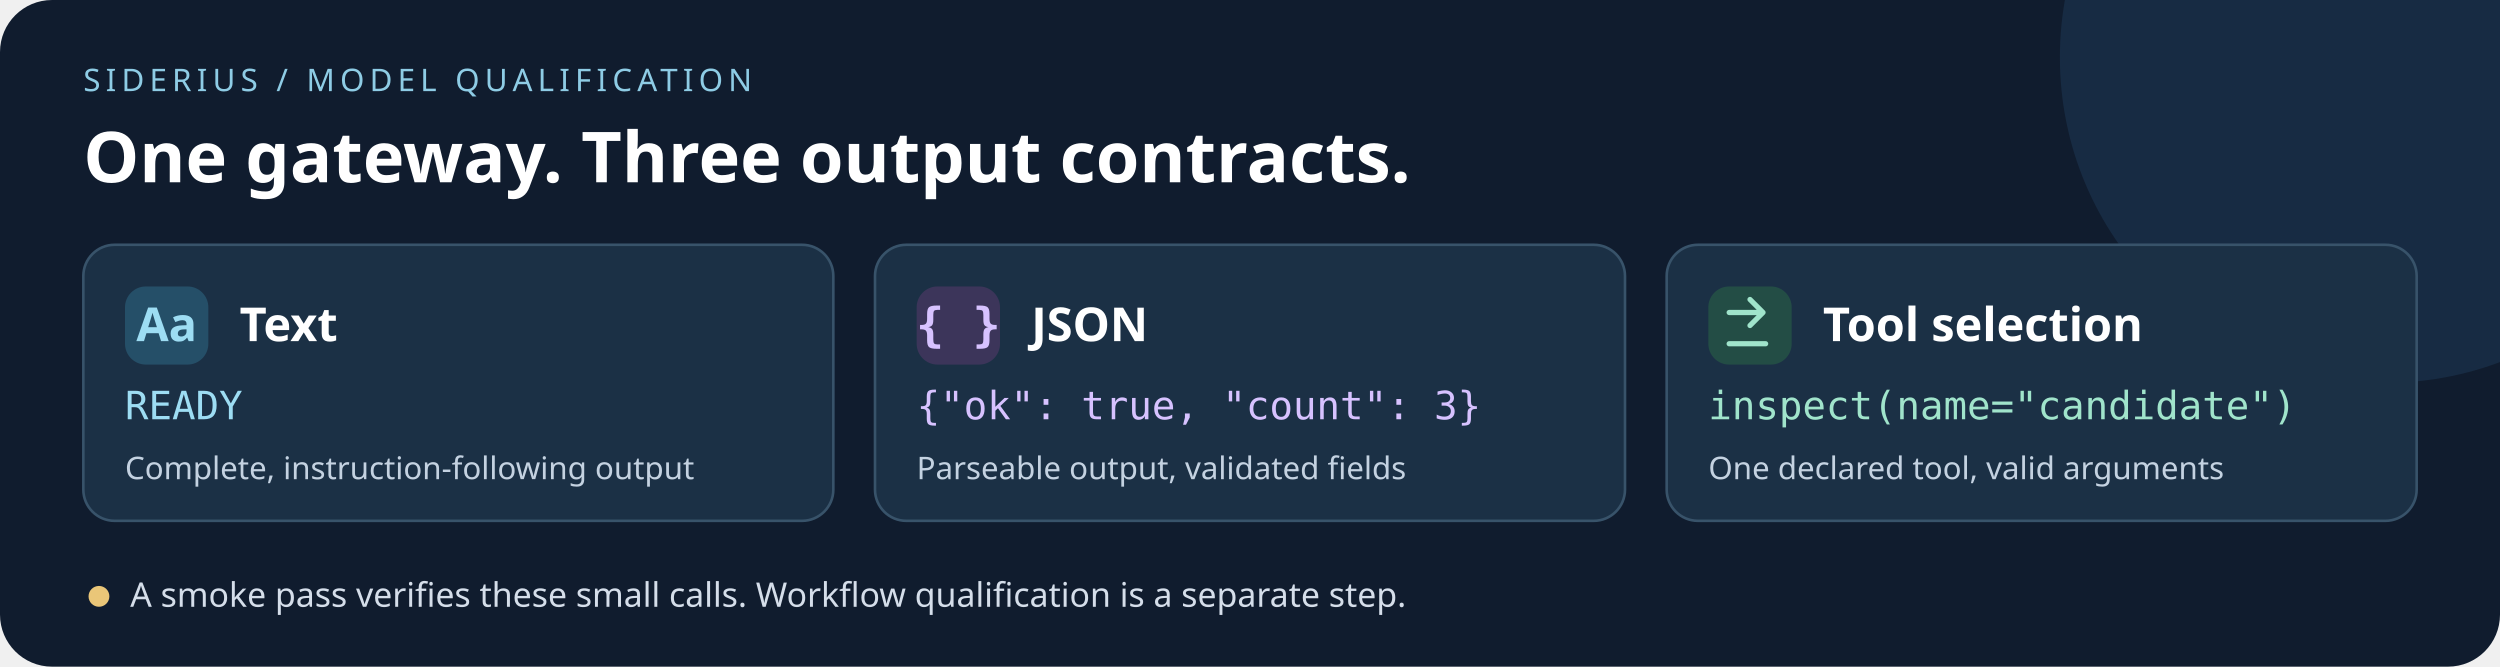
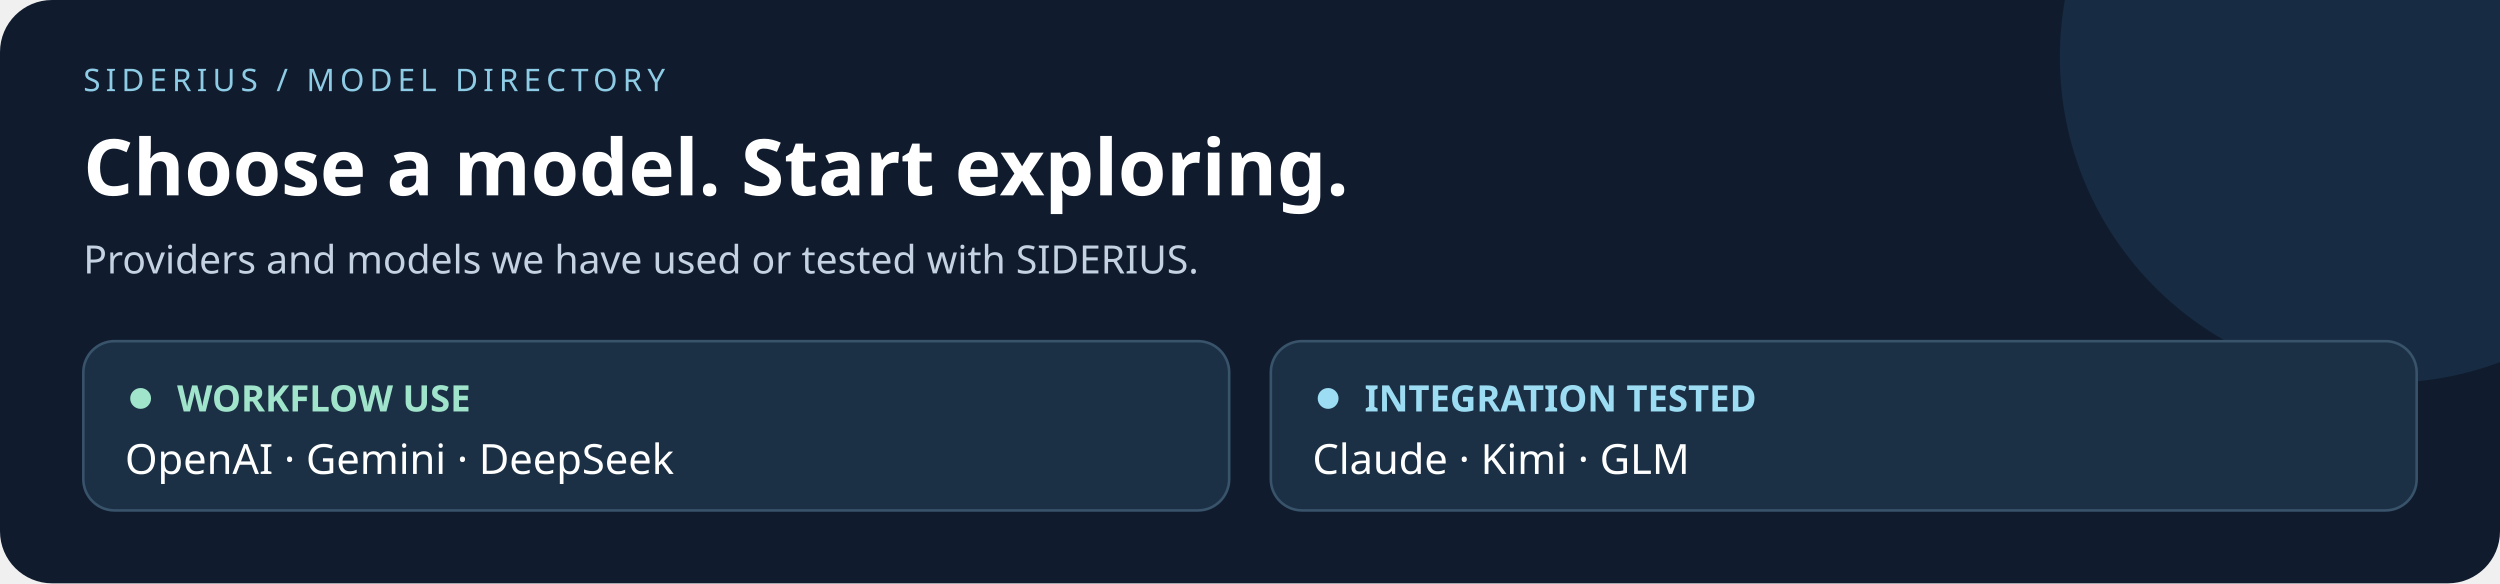
- <svg xmlns="http://www.w3.org/2000/svg" width="960" height="256" viewBox="0 0 960 256" role="img" aria-labelledby="title desc">
-   <rect width="960" height="256" rx="20" fill="#101c2e" />
+ <svg xmlns="http://www.w3.org/2000/svg" width="960" height="224" viewBox="0 0 960 224" role="img" aria-labelledby="title desc">
+   <rect width="960" height="224" rx="20" fill="#101c2e" />
  <circle cx="916" cy="22" r="125" fill="#172b43" />
-   <text x="32" y="35" font-family="sans-serif" font-size="12" letter-spacing="2" fill="#8ecce5">SIDERIUS / MODEL QUALIFICATION</text>
-   <text x="32" y="70" font-family="sans-serif" font-size="27" font-weight="700" fill="#ffffff">One gateway. Three output contracts.</text>
  <g font-family="sans-serif">
-     <rect x="32" y="94" width="288" height="106" rx="12" fill="#1b3045" stroke="#38536a" />
-     <rect x="48" y="110" width="32" height="30" rx="8" fill="#254f68" />
-     <text x="64" y="131" text-anchor="middle" font-size="18" font-weight="700" fill="#9dddf3">Aa</text>
-     <text x="92" y="131" font-size="18" font-weight="700" fill="#ffffff">Text</text>
-     <text x="48" y="161" font-family="monospace" font-size="15" fill="#9dddf3">READY</text>
-     <text x="48" y="184" font-size="12" fill="#c4d2e1">Complete, instruction-following output</text>
-     <rect x="336" y="94" width="288" height="106" rx="12" fill="#1b3045" stroke="#38536a" />
-     <rect x="352" y="110" width="32" height="30" rx="8" fill="#3c355a" />
-     <text x="368" y="131" text-anchor="middle" font-family="monospace" font-size="18" font-weight="700" fill="#d7c2ff">{ }</text>
-     <text x="396" y="131" font-size="18" font-weight="700" fill="#ffffff">JSON</text>
-     <text x="352" y="161" font-family="monospace" font-size="15" fill="#d7c2ff">{"ok": true, "count": 3}</text>
-     <text x="352" y="184" font-size="12" fill="#c4d2e1">Parseable output, validated fields</text>
-     <rect x="640" y="94" width="288" height="106" rx="12" fill="#1b3045" stroke="#38536a" />
-     <rect x="656" y="110" width="32" height="30" rx="8" fill="#234d45" />
-     <path d="M664 120h13m-5-5 5 5-5 5m-8 7h14" fill="none" stroke="#a0e4cb" stroke-width="2" stroke-linecap="round" stroke-linejoin="round" />
-     <text x="700" y="131" font-size="18" font-weight="700" fill="#ffffff">Tool selection</text>
-     <text x="656" y="161" font-family="monospace" font-size="15" fill="#a0e4cb">inspect(name="candidate")</text>
-     <text x="656" y="184" font-size="12" fill="#c4d2e1">One declared tool, valid arguments</text>
-     <circle cx="38" cy="229" r="4" fill="#eac678" />
-     <text x="50" y="233" font-size="13" fill="#d5deea">A smoke pass verifies these small calls. Workflow qualification is a separate step.</text>
+     <text x="32" y="35" font-size="12" letter-spacing="2" fill="#8ecce5">SIDERIUS / MODEL DIRECTORY</text>
+     <text x="32" y="75" font-size="30" font-weight="700" fill="#ffffff">Choose a model. Start exploring.</text>
+     <text x="32" y="105" font-size="15" fill="#c4d2e1">Providers and models we have used or tested with SIDERIUS.</text>
+     <rect x="32" y="131" width="440" height="65" rx="12" fill="#1b3045" stroke="#38536a" />
+     <circle cx="54" cy="153" r="4" fill="#a0e4cb" />
+     <text x="68" y="158" font-size="14" font-weight="700" fill="#a0e4cb">WORKFLOW USE</text>
+     <text x="48" y="182" font-size="16" fill="#ffffff">OpenAI · Gemini · DeepSeek</text>
+     <rect x="488" y="131" width="440" height="65" rx="12" fill="#1b3045" stroke="#38536a" />
+     <circle cx="510" cy="153" r="4" fill="#9dddf3" />
+     <text x="524" y="158" font-size="14" font-weight="700" fill="#9dddf3">INTEGRATION TESTED</text>
+     <text x="504" y="182" font-size="16" fill="#ffffff">Claude · Kimi · GLM</text>
  </g>
</svg>
